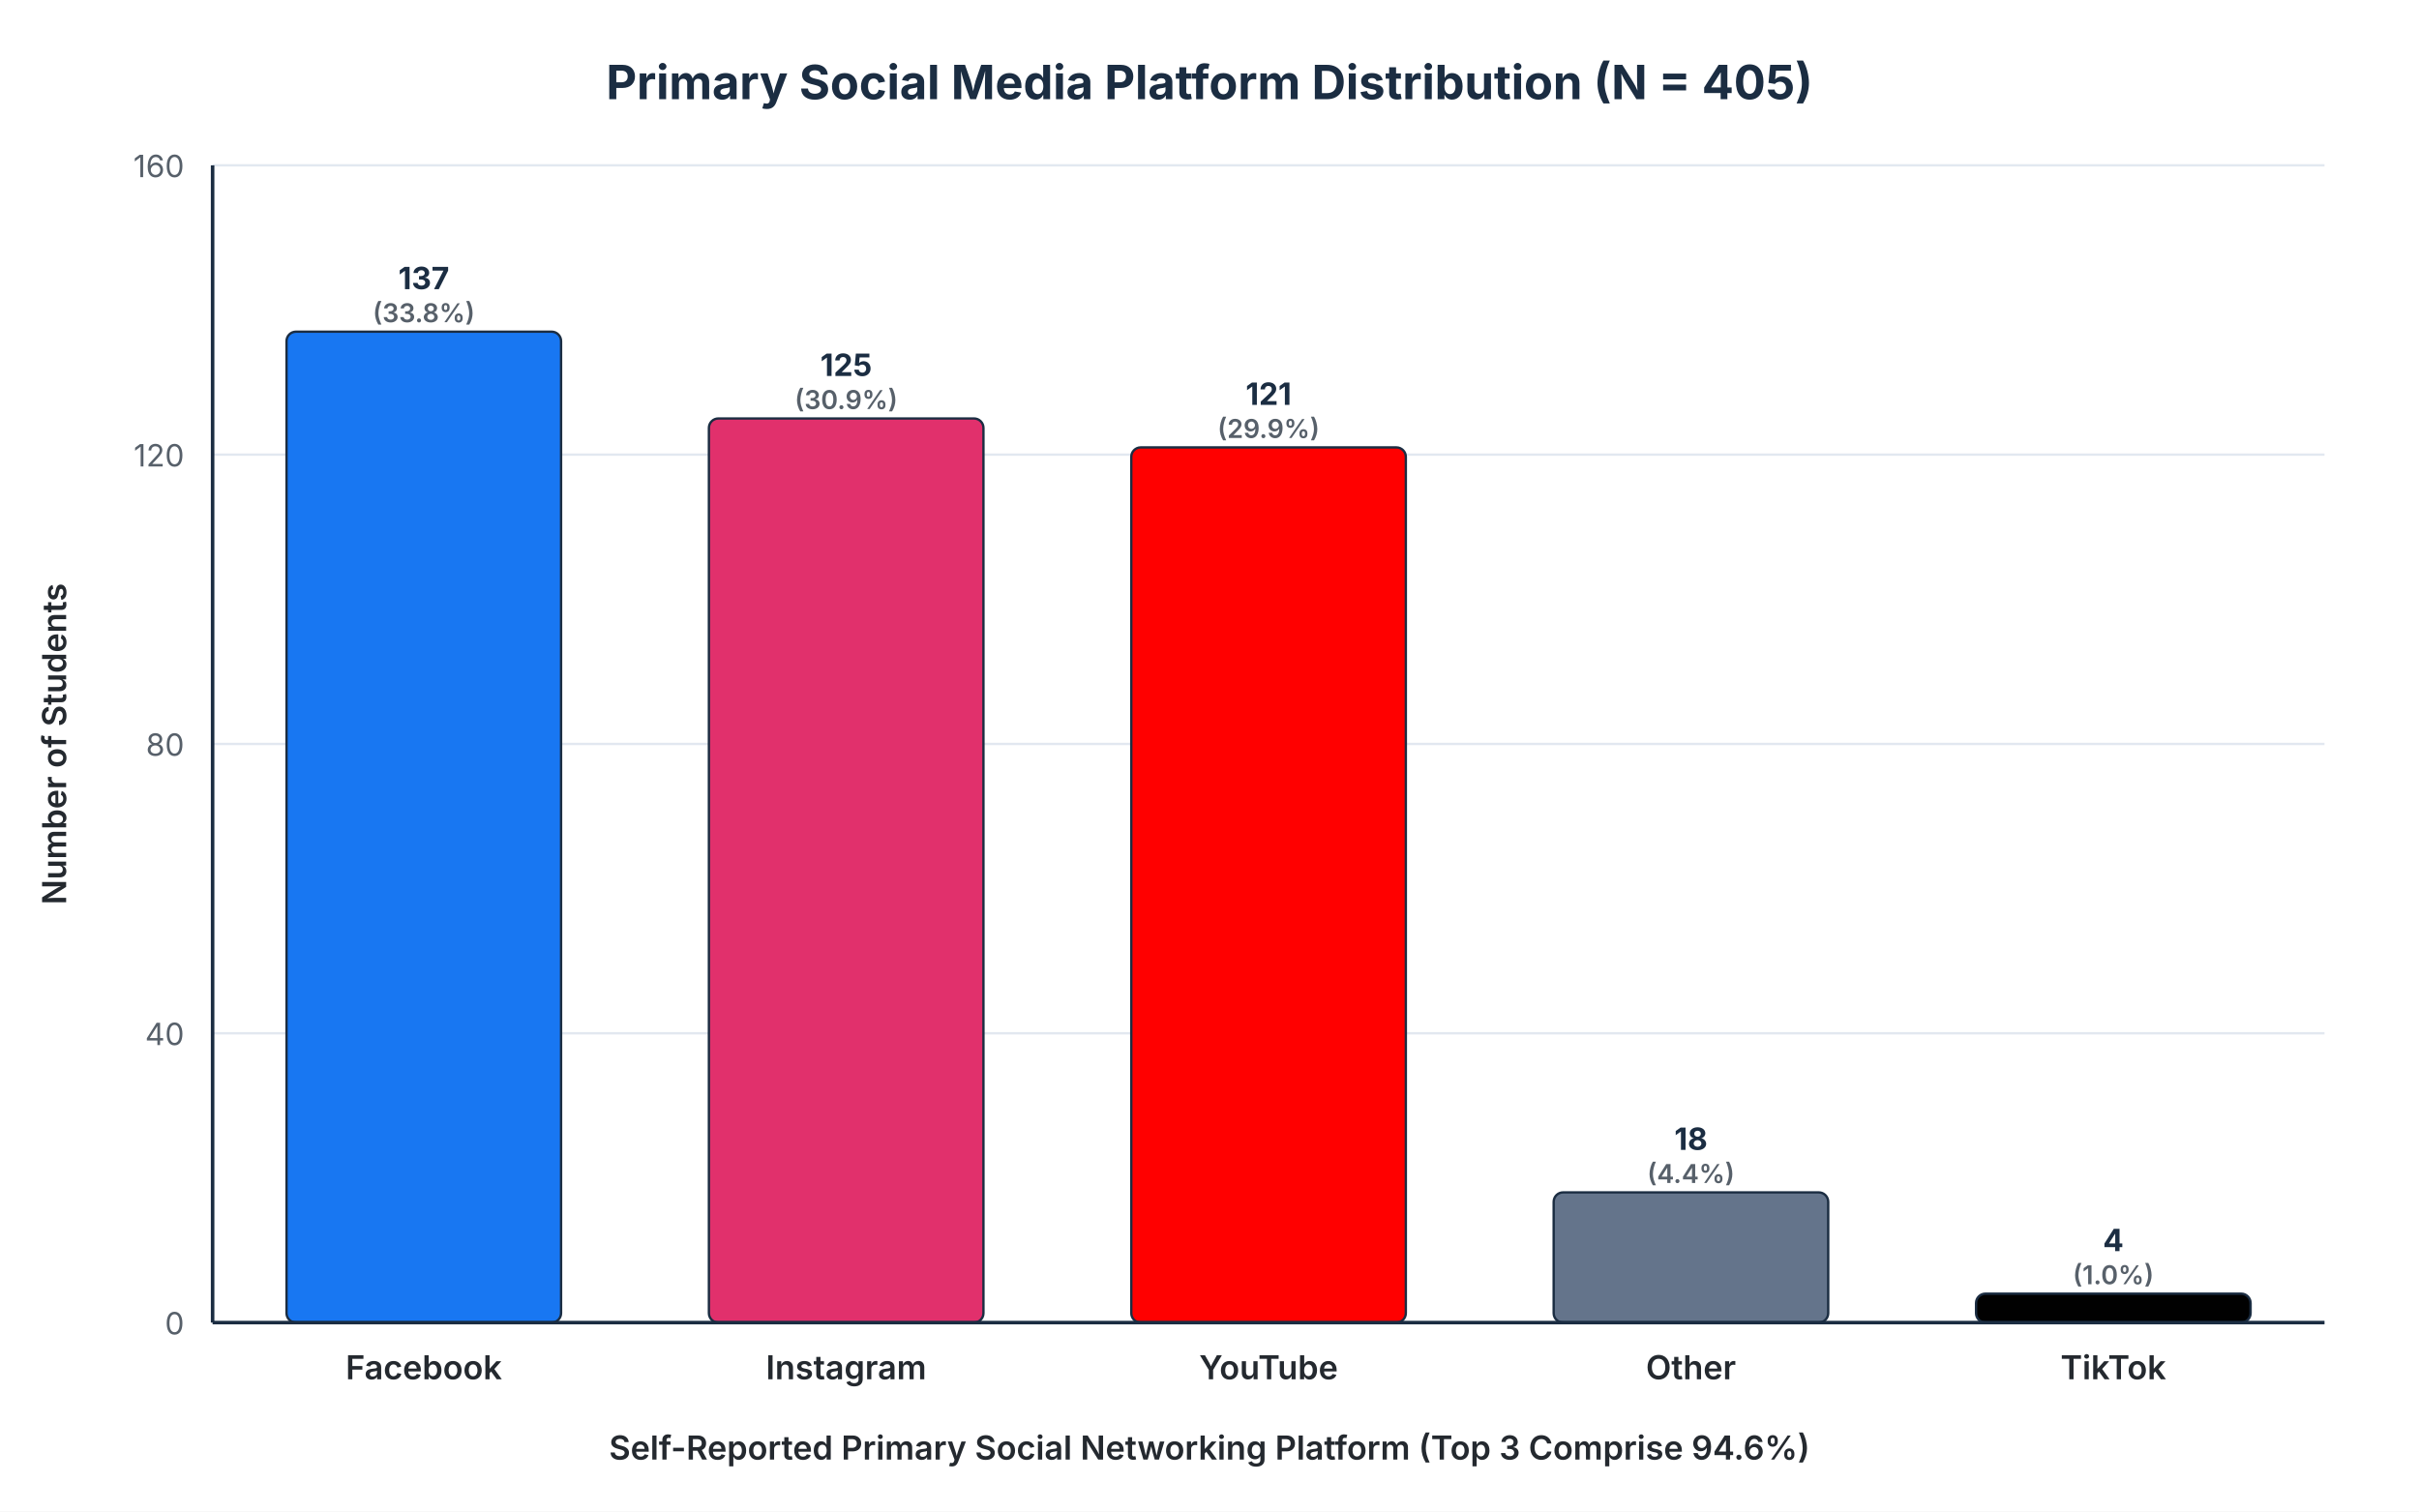
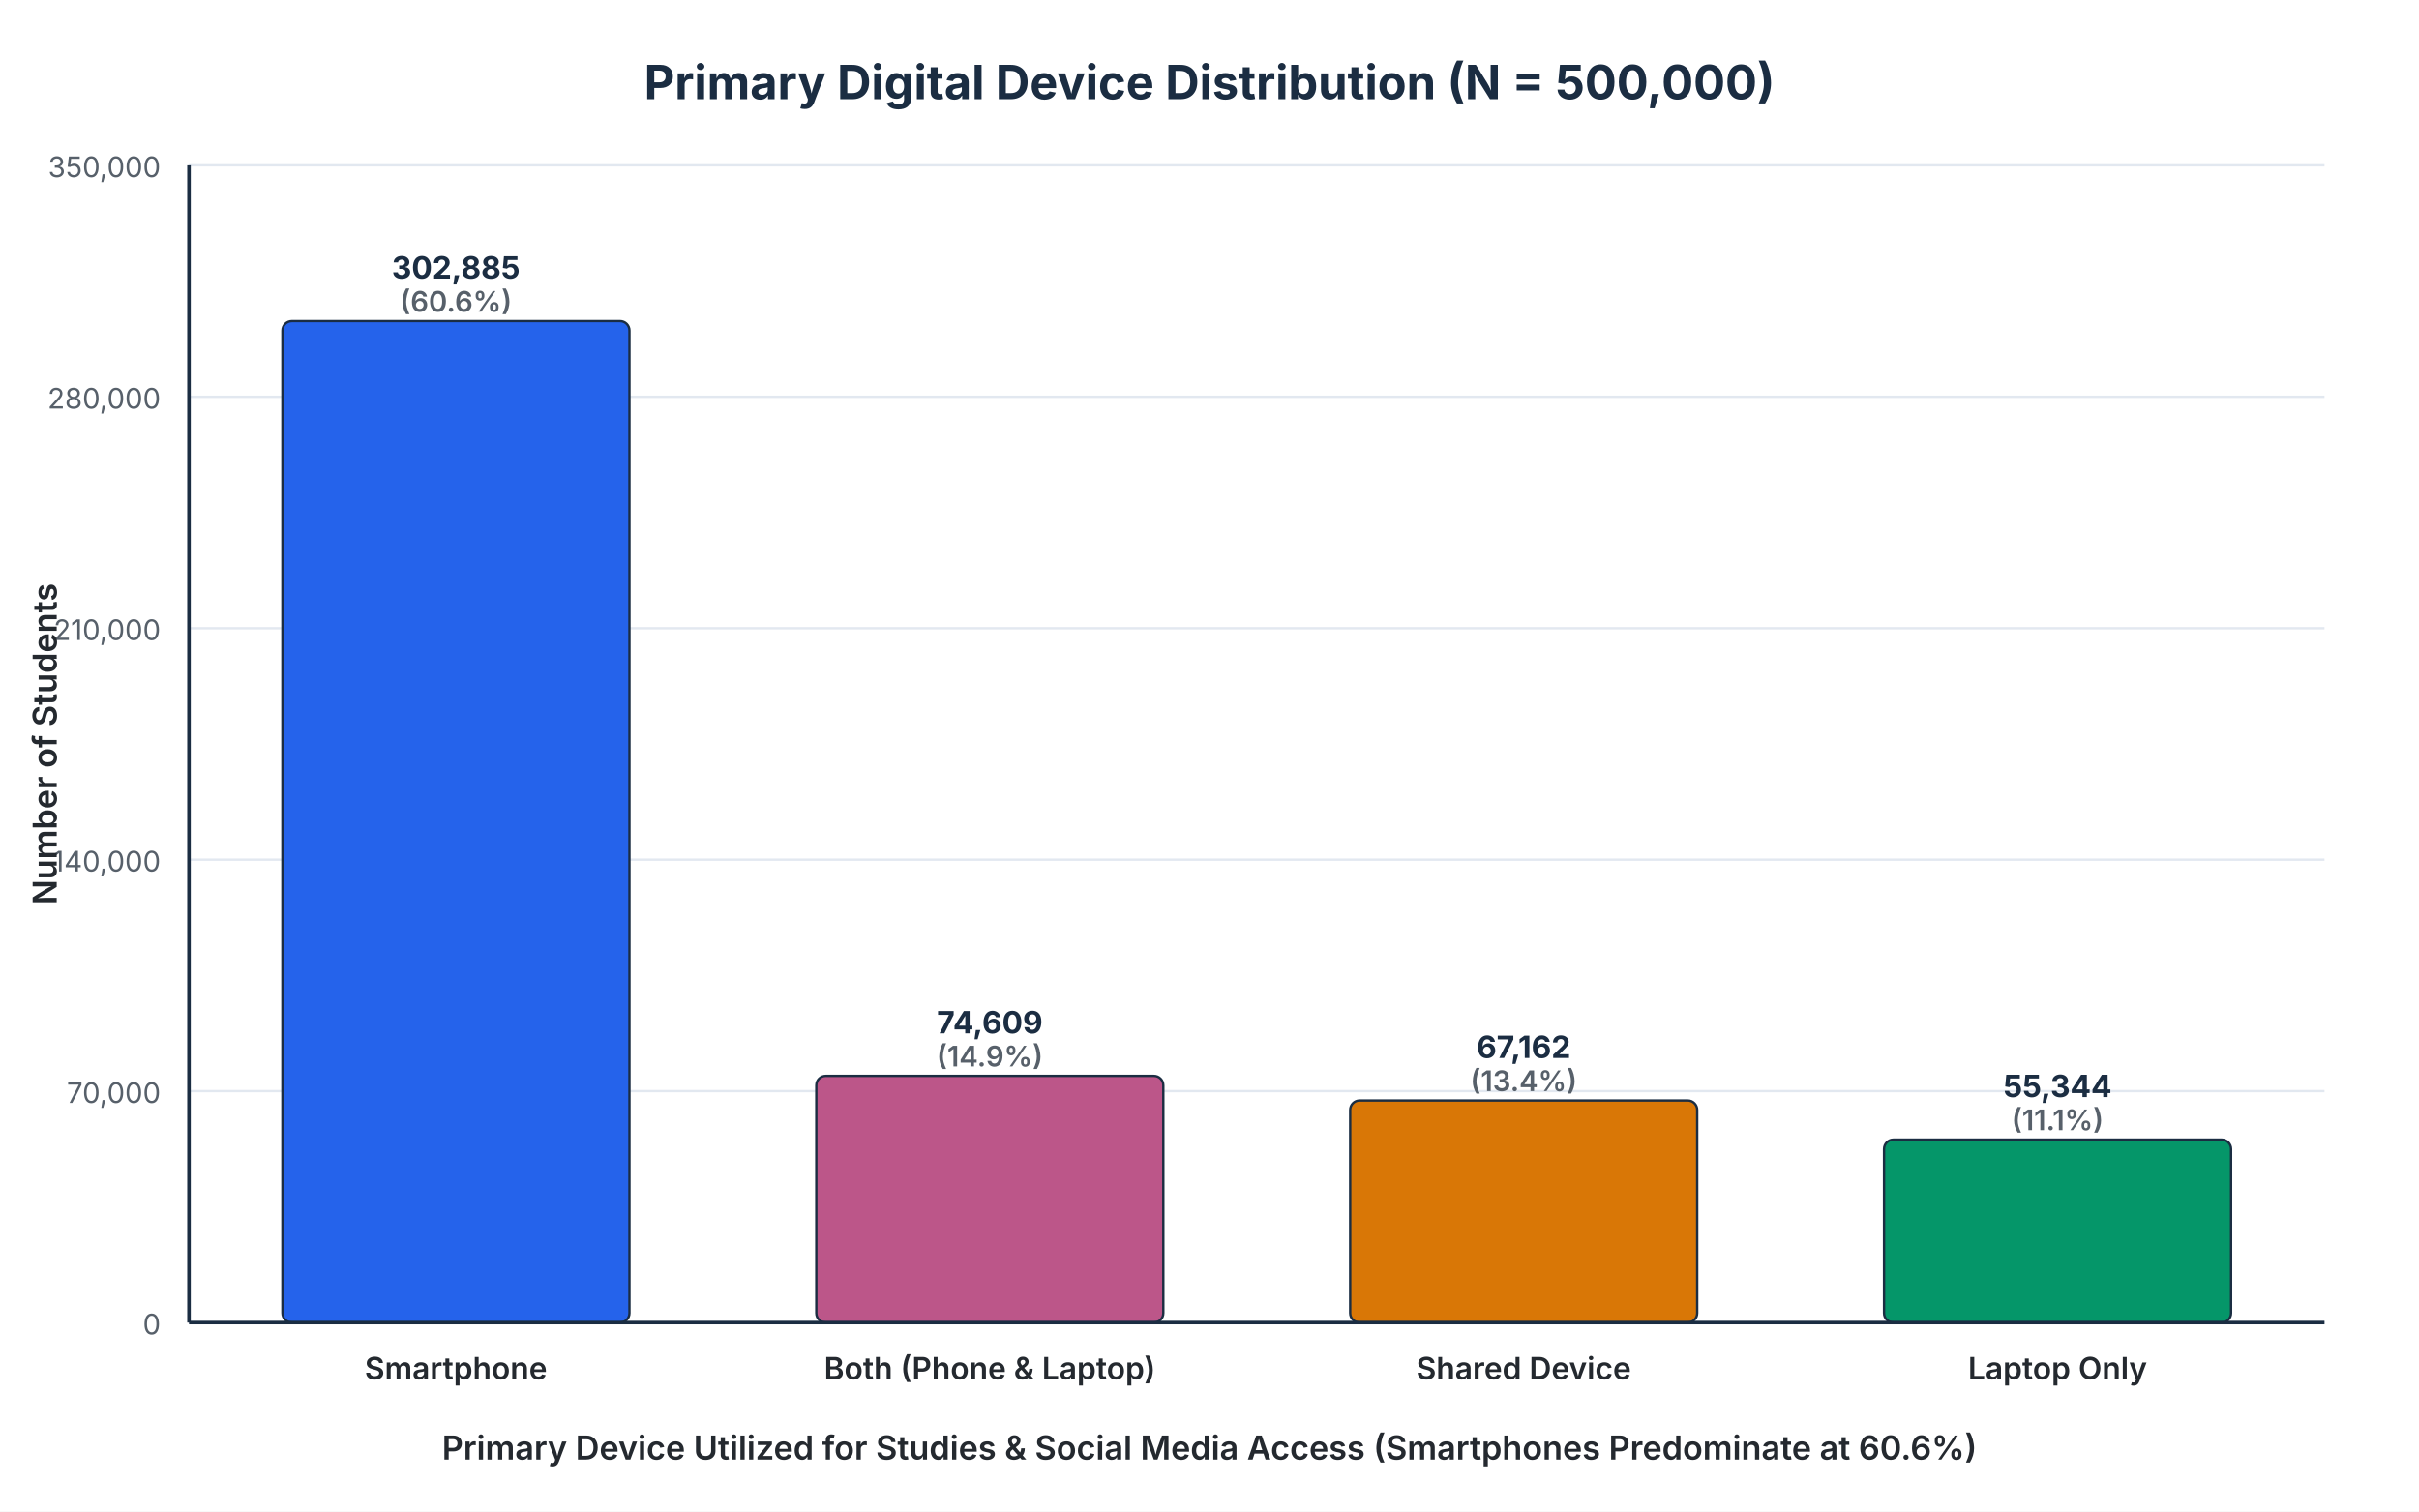
<svg xmlns="http://www.w3.org/2000/svg" width="1024" height="640" viewBox="0 0 1024 640">
  <rect width="1024" height="640" fill="#ffffff" />
-   <text x="512.0" y="42" font-family="-apple-system, sans-serif" font-size="20" font-weight="700" text-anchor="middle" fill="#1b2d42">Primary Social Media Platform Distribution (N = 405)</text>
-   <line x1="90" y1="560.0" x2="984" y2="560.0" stroke="#e2e8f0" stroke-width="1" />
-   <text x="78" y="565.0" font-family="-apple-system, sans-serif" font-size="13" text-anchor="end" fill="#57606a">0</text>
-   <line x1="90" y1="437.5" x2="984" y2="437.5" stroke="#e2e8f0" stroke-width="1" />
-   <text x="78" y="442.5" font-family="-apple-system, sans-serif" font-size="13" text-anchor="end" fill="#57606a">40</text>
-   <line x1="90" y1="315.0" x2="984" y2="315.0" stroke="#e2e8f0" stroke-width="1" />
-   <text x="78" y="320.0" font-family="-apple-system, sans-serif" font-size="13" text-anchor="end" fill="#57606a">80</text>
-   <line x1="90" y1="192.5" x2="984" y2="192.5" stroke="#e2e8f0" stroke-width="1" />
-   <text x="78" y="197.5" font-family="-apple-system, sans-serif" font-size="13" text-anchor="end" fill="#57606a">120</text>
-   <line x1="90" y1="70.0" x2="984" y2="70.0" stroke="#e2e8f0" stroke-width="1" />
-   <text x="78" y="75.0" font-family="-apple-system, sans-serif" font-size="13" text-anchor="end" fill="#57606a">160</text>
-   <text x="28" y="315.0" font-family="-apple-system, sans-serif" font-size="14" font-weight="600" text-anchor="middle" fill="#24292f" transform="rotate(-90 28 315.0)">Number of Students</text>
-   <rect x="121.29" y="140.438" width="116.22" height="419.562" fill="#1877F2" rx="4" stroke="#1b2d42" stroke-width="1" />
-   <text x="179.4" y="122.438" font-family="-apple-system, sans-serif" font-size="13" font-weight="700" text-anchor="middle" fill="#1b2d42">137</text>
-   <text x="179.4" y="136.438" font-family="-apple-system, sans-serif" font-size="11" font-weight="600" text-anchor="middle" fill="#57606a">(33.8%)</text>
-   <text x="179.4" y="584" font-family="-apple-system, sans-serif" font-size="14" font-weight="600" text-anchor="middle" fill="#24292f">Facebook</text>
-   <rect x="300.09" y="177.188" width="116.22" height="382.812" fill="#E1306C" rx="4" stroke="#1b2d42" stroke-width="1" />
-   <text x="358.2" y="159.188" font-family="-apple-system, sans-serif" font-size="13" font-weight="700" text-anchor="middle" fill="#1b2d42">125</text>
-   <text x="358.2" y="173.188" font-family="-apple-system, sans-serif" font-size="11" font-weight="600" text-anchor="middle" fill="#57606a">(30.9%)</text>
-   <text x="358.2" y="584" font-family="-apple-system, sans-serif" font-size="14" font-weight="600" text-anchor="middle" fill="#24292f">Instagram</text>
-   <rect x="478.89" y="189.438" width="116.22" height="370.562" fill="#FF0000" rx="4" stroke="#1b2d42" stroke-width="1" />
-   <text x="537.0" y="171.438" font-family="-apple-system, sans-serif" font-size="13" font-weight="700" text-anchor="middle" fill="#1b2d42">121</text>
-   <text x="537.0" y="185.438" font-family="-apple-system, sans-serif" font-size="11" font-weight="600" text-anchor="middle" fill="#57606a">(29.9%)</text>
-   <text x="537.0" y="584" font-family="-apple-system, sans-serif" font-size="14" font-weight="600" text-anchor="middle" fill="#24292f">YouTube</text>
-   <rect x="657.69" y="504.875" width="116.22" height="55.125" fill="#64748B" rx="4" stroke="#1b2d42" stroke-width="1" />
-   <text x="715.8" y="486.875" font-family="-apple-system, sans-serif" font-size="13" font-weight="700" text-anchor="middle" fill="#1b2d42">18</text>
-   <text x="715.8" y="500.875" font-family="-apple-system, sans-serif" font-size="11" font-weight="600" text-anchor="middle" fill="#57606a">(4.4%)</text>
-   <text x="715.8" y="584" font-family="-apple-system, sans-serif" font-size="14" font-weight="600" text-anchor="middle" fill="#24292f">Other</text>
-   <rect x="836.49" y="547.75" width="116.22" height="12.25" fill="#010101" rx="4" stroke="#1b2d42" stroke-width="1" />
-   <text x="894.6" y="529.75" font-family="-apple-system, sans-serif" font-size="13" font-weight="700" text-anchor="middle" fill="#1b2d42">4</text>
-   <text x="894.6" y="543.75" font-family="-apple-system, sans-serif" font-size="11" font-weight="600" text-anchor="middle" fill="#57606a">(1.0%)</text>
-   <text x="894.6" y="584" font-family="-apple-system, sans-serif" font-size="14" font-weight="600" text-anchor="middle" fill="#24292f">TikTok</text>
-   <line x1="90" y1="560" x2="984" y2="560" stroke="#1b2d42" stroke-width="1.5" />
-   <line x1="90" y1="70" x2="90" y2="560" stroke="#1b2d42" stroke-width="1.5" />
-   <text x="512.0" y="618" font-family="-apple-system, sans-serif" font-size="14" font-weight="600" text-anchor="middle" fill="#24292f">Self-Reported Primary Social Networking Platform (Top 3 Comprise 94.6%)</text>
+   <text x="512.0" y="42" font-family="-apple-system, sans-serif" font-size="20" font-weight="700" text-anchor="middle" fill="#1b2d42">Primary Digital Device Distribution (N = 500,000)</text>
+   <line x1="80" y1="560.0" x2="984" y2="560.0" stroke="#e2e8f0" stroke-width="1" />
+   <text x="68" y="565.0" font-family="-apple-system, sans-serif" font-size="12" text-anchor="end" fill="#57606a">0</text>
+   <line x1="80" y1="462.0" x2="984" y2="462.0" stroke="#e2e8f0" stroke-width="1" />
+   <text x="68" y="467.0" font-family="-apple-system, sans-serif" font-size="12" text-anchor="end" fill="#57606a">70,000</text>
+   <line x1="80" y1="364.0" x2="984" y2="364.0" stroke="#e2e8f0" stroke-width="1" />
+   <text x="68" y="369.0" font-family="-apple-system, sans-serif" font-size="12" text-anchor="end" fill="#57606a">140,000</text>
+   <line x1="80" y1="266.0" x2="984" y2="266.0" stroke="#e2e8f0" stroke-width="1" />
+   <text x="68" y="271.0" font-family="-apple-system, sans-serif" font-size="12" text-anchor="end" fill="#57606a">210,000</text>
+   <line x1="80" y1="168.0" x2="984" y2="168.0" stroke="#e2e8f0" stroke-width="1" />
+   <text x="68" y="173.0" font-family="-apple-system, sans-serif" font-size="12" text-anchor="end" fill="#57606a">280,000</text>
+   <line x1="80" y1="70.0" x2="984" y2="70.0" stroke="#e2e8f0" stroke-width="1" />
+   <text x="68" y="75.0" font-family="-apple-system, sans-serif" font-size="12" text-anchor="end" fill="#57606a">350,000</text>
+   <text x="24" y="315.0" font-family="-apple-system, sans-serif" font-size="14" font-weight="600" text-anchor="middle" fill="#24292f" transform="rotate(-90 24 315.0)">Number of Students</text>
+   <rect x="119.55" y="135.961" width="146.9" height="424.039" fill="#2563eb" rx="4" stroke="#1b2d42" stroke-width="1" />
+   <text x="193.0" y="117.961" font-family="-apple-system, sans-serif" font-size="13" font-weight="700" text-anchor="middle" fill="#1b2d42">302,885</text>
+   <text x="193.0" y="131.961" font-family="-apple-system, sans-serif" font-size="12" font-weight="600" text-anchor="middle" fill="#57606a">(60.6%)</text>
+   <text x="193.0" y="584" font-family="-apple-system, sans-serif" font-size="13" font-weight="600" text-anchor="middle" fill="#24292f">Smartphone</text>
+   <rect x="345.55" y="455.547" width="146.9" height="104.453" fill="#bc5689" rx="4" stroke="#1b2d42" stroke-width="1" />
+   <text x="419.0" y="437.547" font-family="-apple-system, sans-serif" font-size="13" font-weight="700" text-anchor="middle" fill="#1b2d42">74,609</text>
+   <text x="419.0" y="451.547" font-family="-apple-system, sans-serif" font-size="12" font-weight="600" text-anchor="middle" fill="#57606a">(14.9%)</text>
+   <text x="419.0" y="584" font-family="-apple-system, sans-serif" font-size="13" font-weight="600" text-anchor="middle" fill="#24292f">Both (Phone &amp; Laptop)</text>
+   <rect x="571.55" y="465.973" width="146.9" height="94.027" fill="#d97706" rx="4" stroke="#1b2d42" stroke-width="1" />
+   <text x="645.0" y="447.973" font-family="-apple-system, sans-serif" font-size="13" font-weight="700" text-anchor="middle" fill="#1b2d42">67,162</text>
+   <text x="645.0" y="461.973" font-family="-apple-system, sans-serif" font-size="12" font-weight="600" text-anchor="middle" fill="#57606a">(13.4%)</text>
+   <text x="645.0" y="584" font-family="-apple-system, sans-serif" font-size="13" font-weight="600" text-anchor="middle" fill="#24292f">Shared Device</text>
+   <rect x="797.55" y="482.518" width="146.9" height="77.482" fill="#059669" rx="4" stroke="#1b2d42" stroke-width="1" />
+   <text x="871.0" y="464.518" font-family="-apple-system, sans-serif" font-size="13" font-weight="700" text-anchor="middle" fill="#1b2d42">55,344</text>
+   <text x="871.0" y="478.518" font-family="-apple-system, sans-serif" font-size="12" font-weight="600" text-anchor="middle" fill="#57606a">(11.1%)</text>
+   <text x="871.0" y="584" font-family="-apple-system, sans-serif" font-size="13" font-weight="600" text-anchor="middle" fill="#24292f">Laptop Only</text>
+   <line x1="80" y1="560" x2="984" y2="560" stroke="#1b2d42" stroke-width="1.5" />
+   <line x1="80" y1="70" x2="80" y2="560" stroke="#1b2d42" stroke-width="1.5" />
+   <text x="512.0" y="618" font-family="-apple-system, sans-serif" font-size="14" font-weight="600" text-anchor="middle" fill="#24292f">Primary Device Utilized for Studies &amp; Social Media Access (Smartphones Predominate at 60.6%)</text>
</svg>
